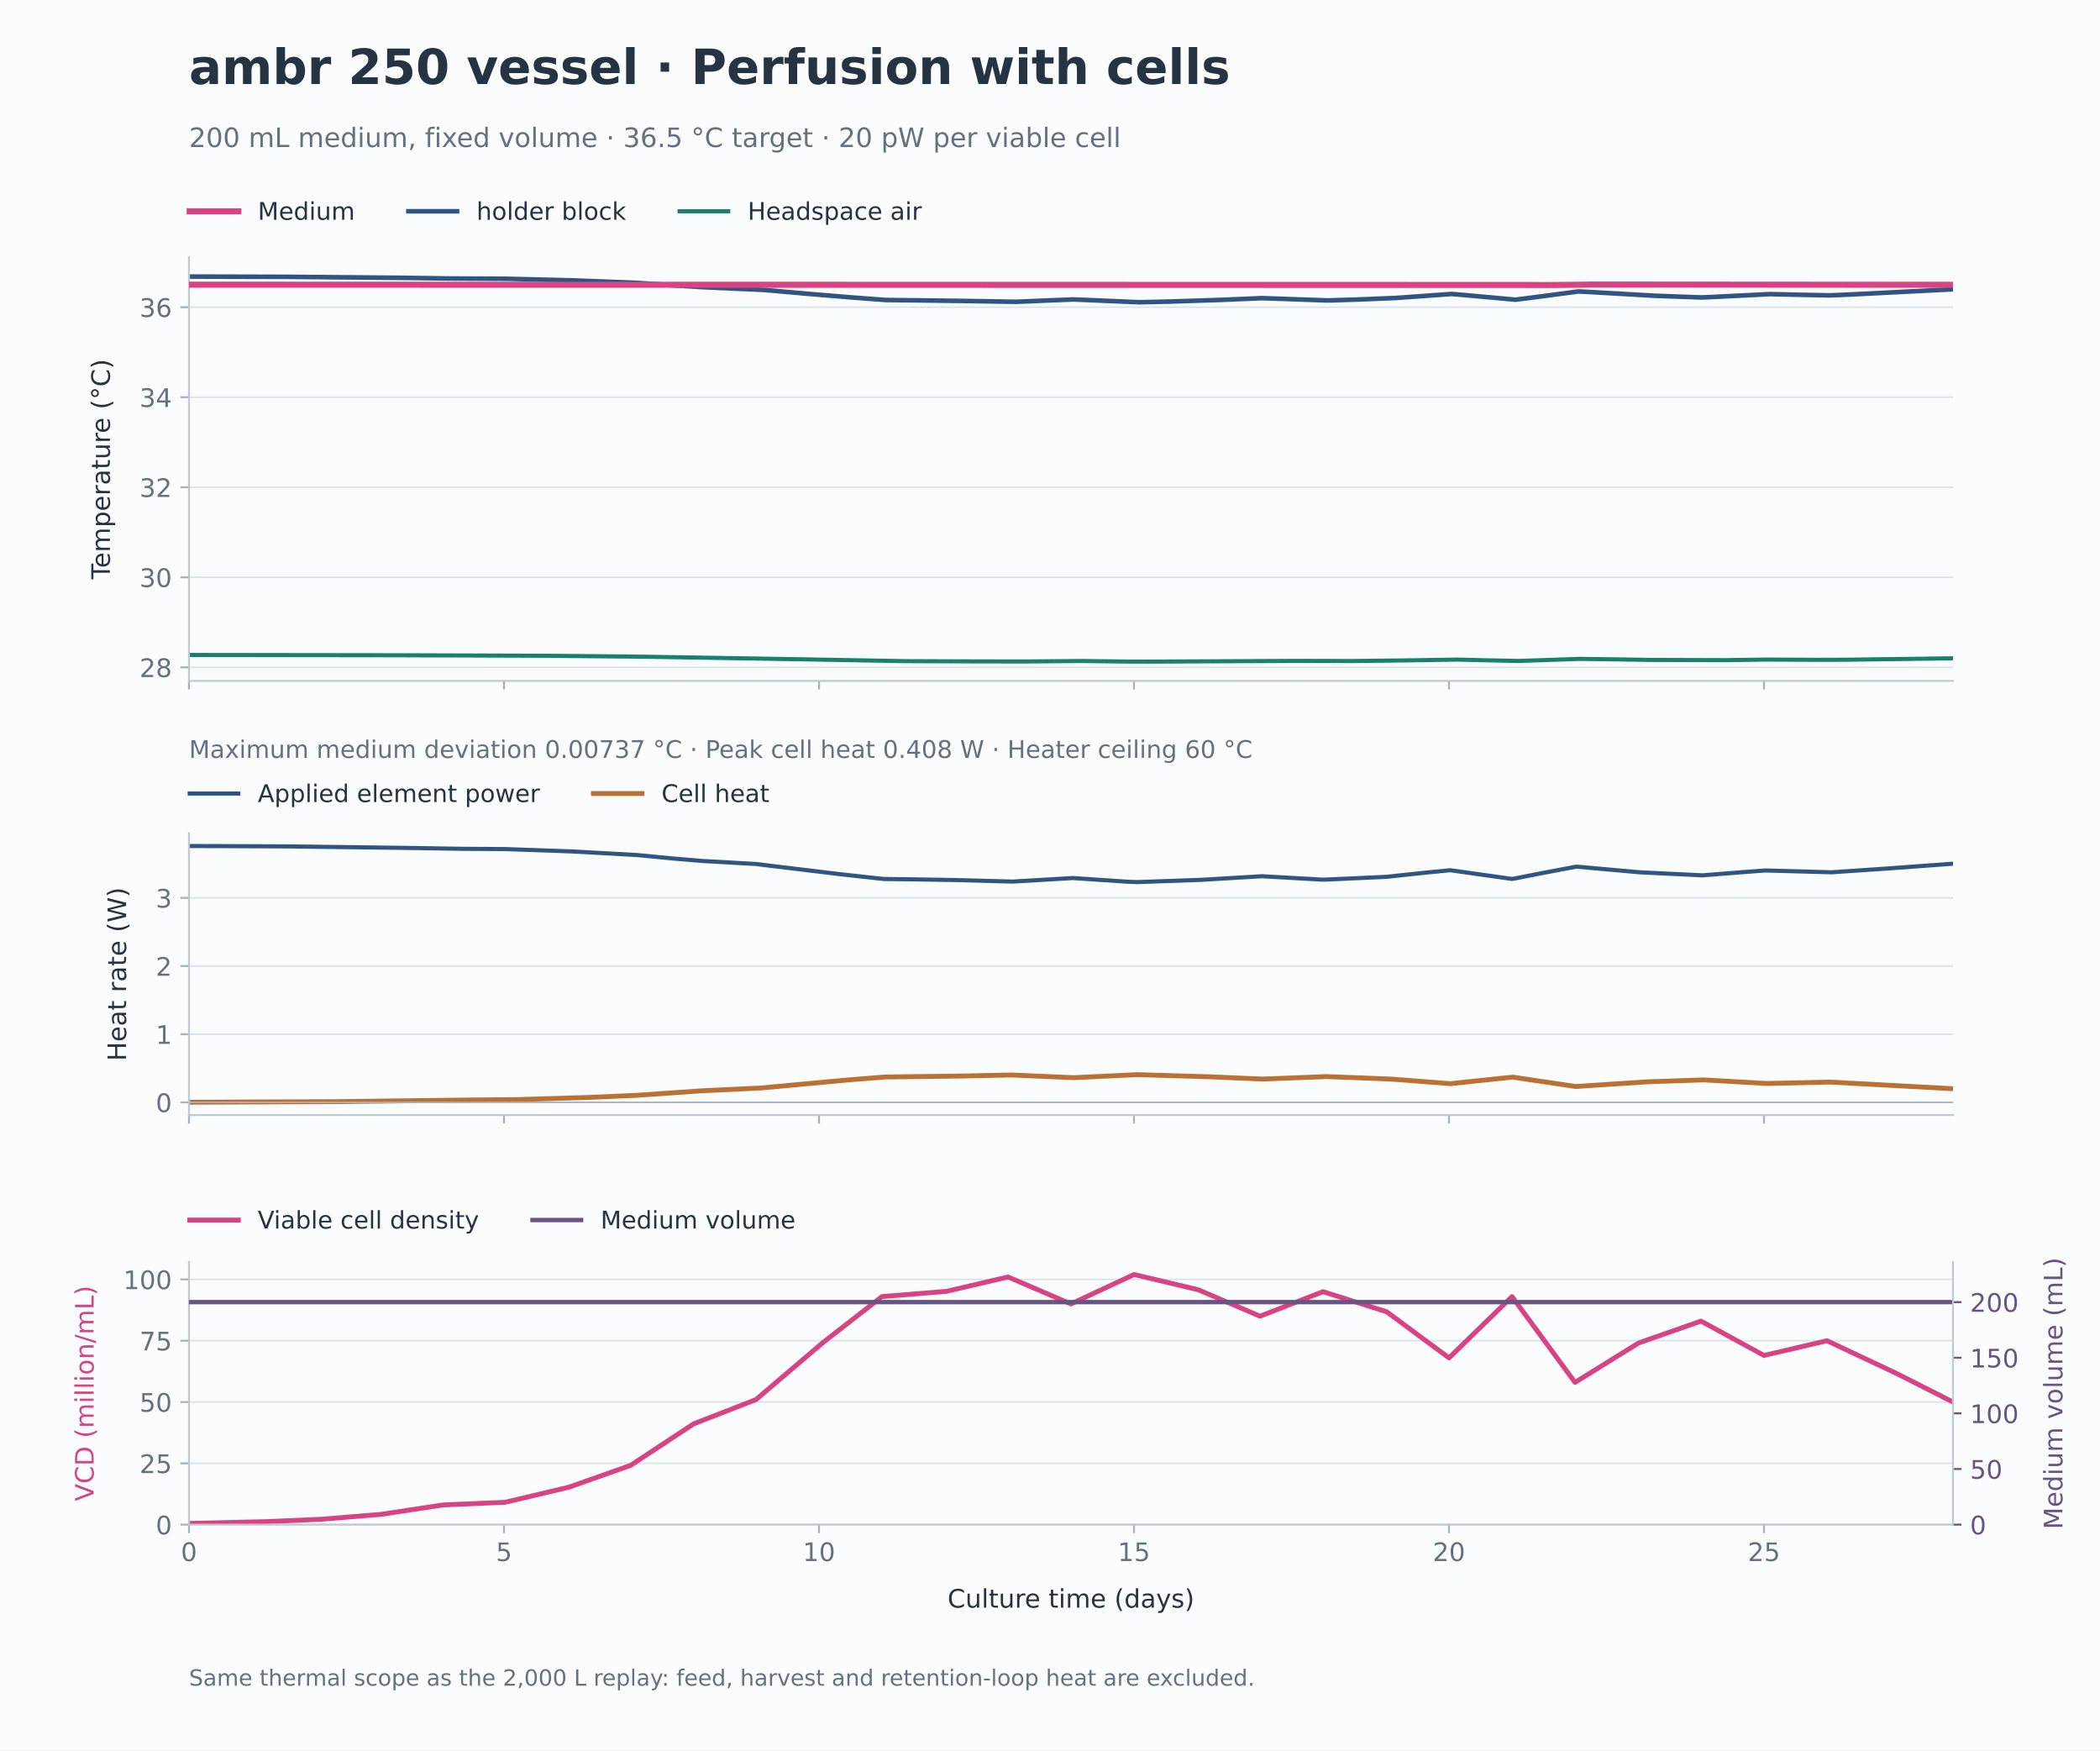
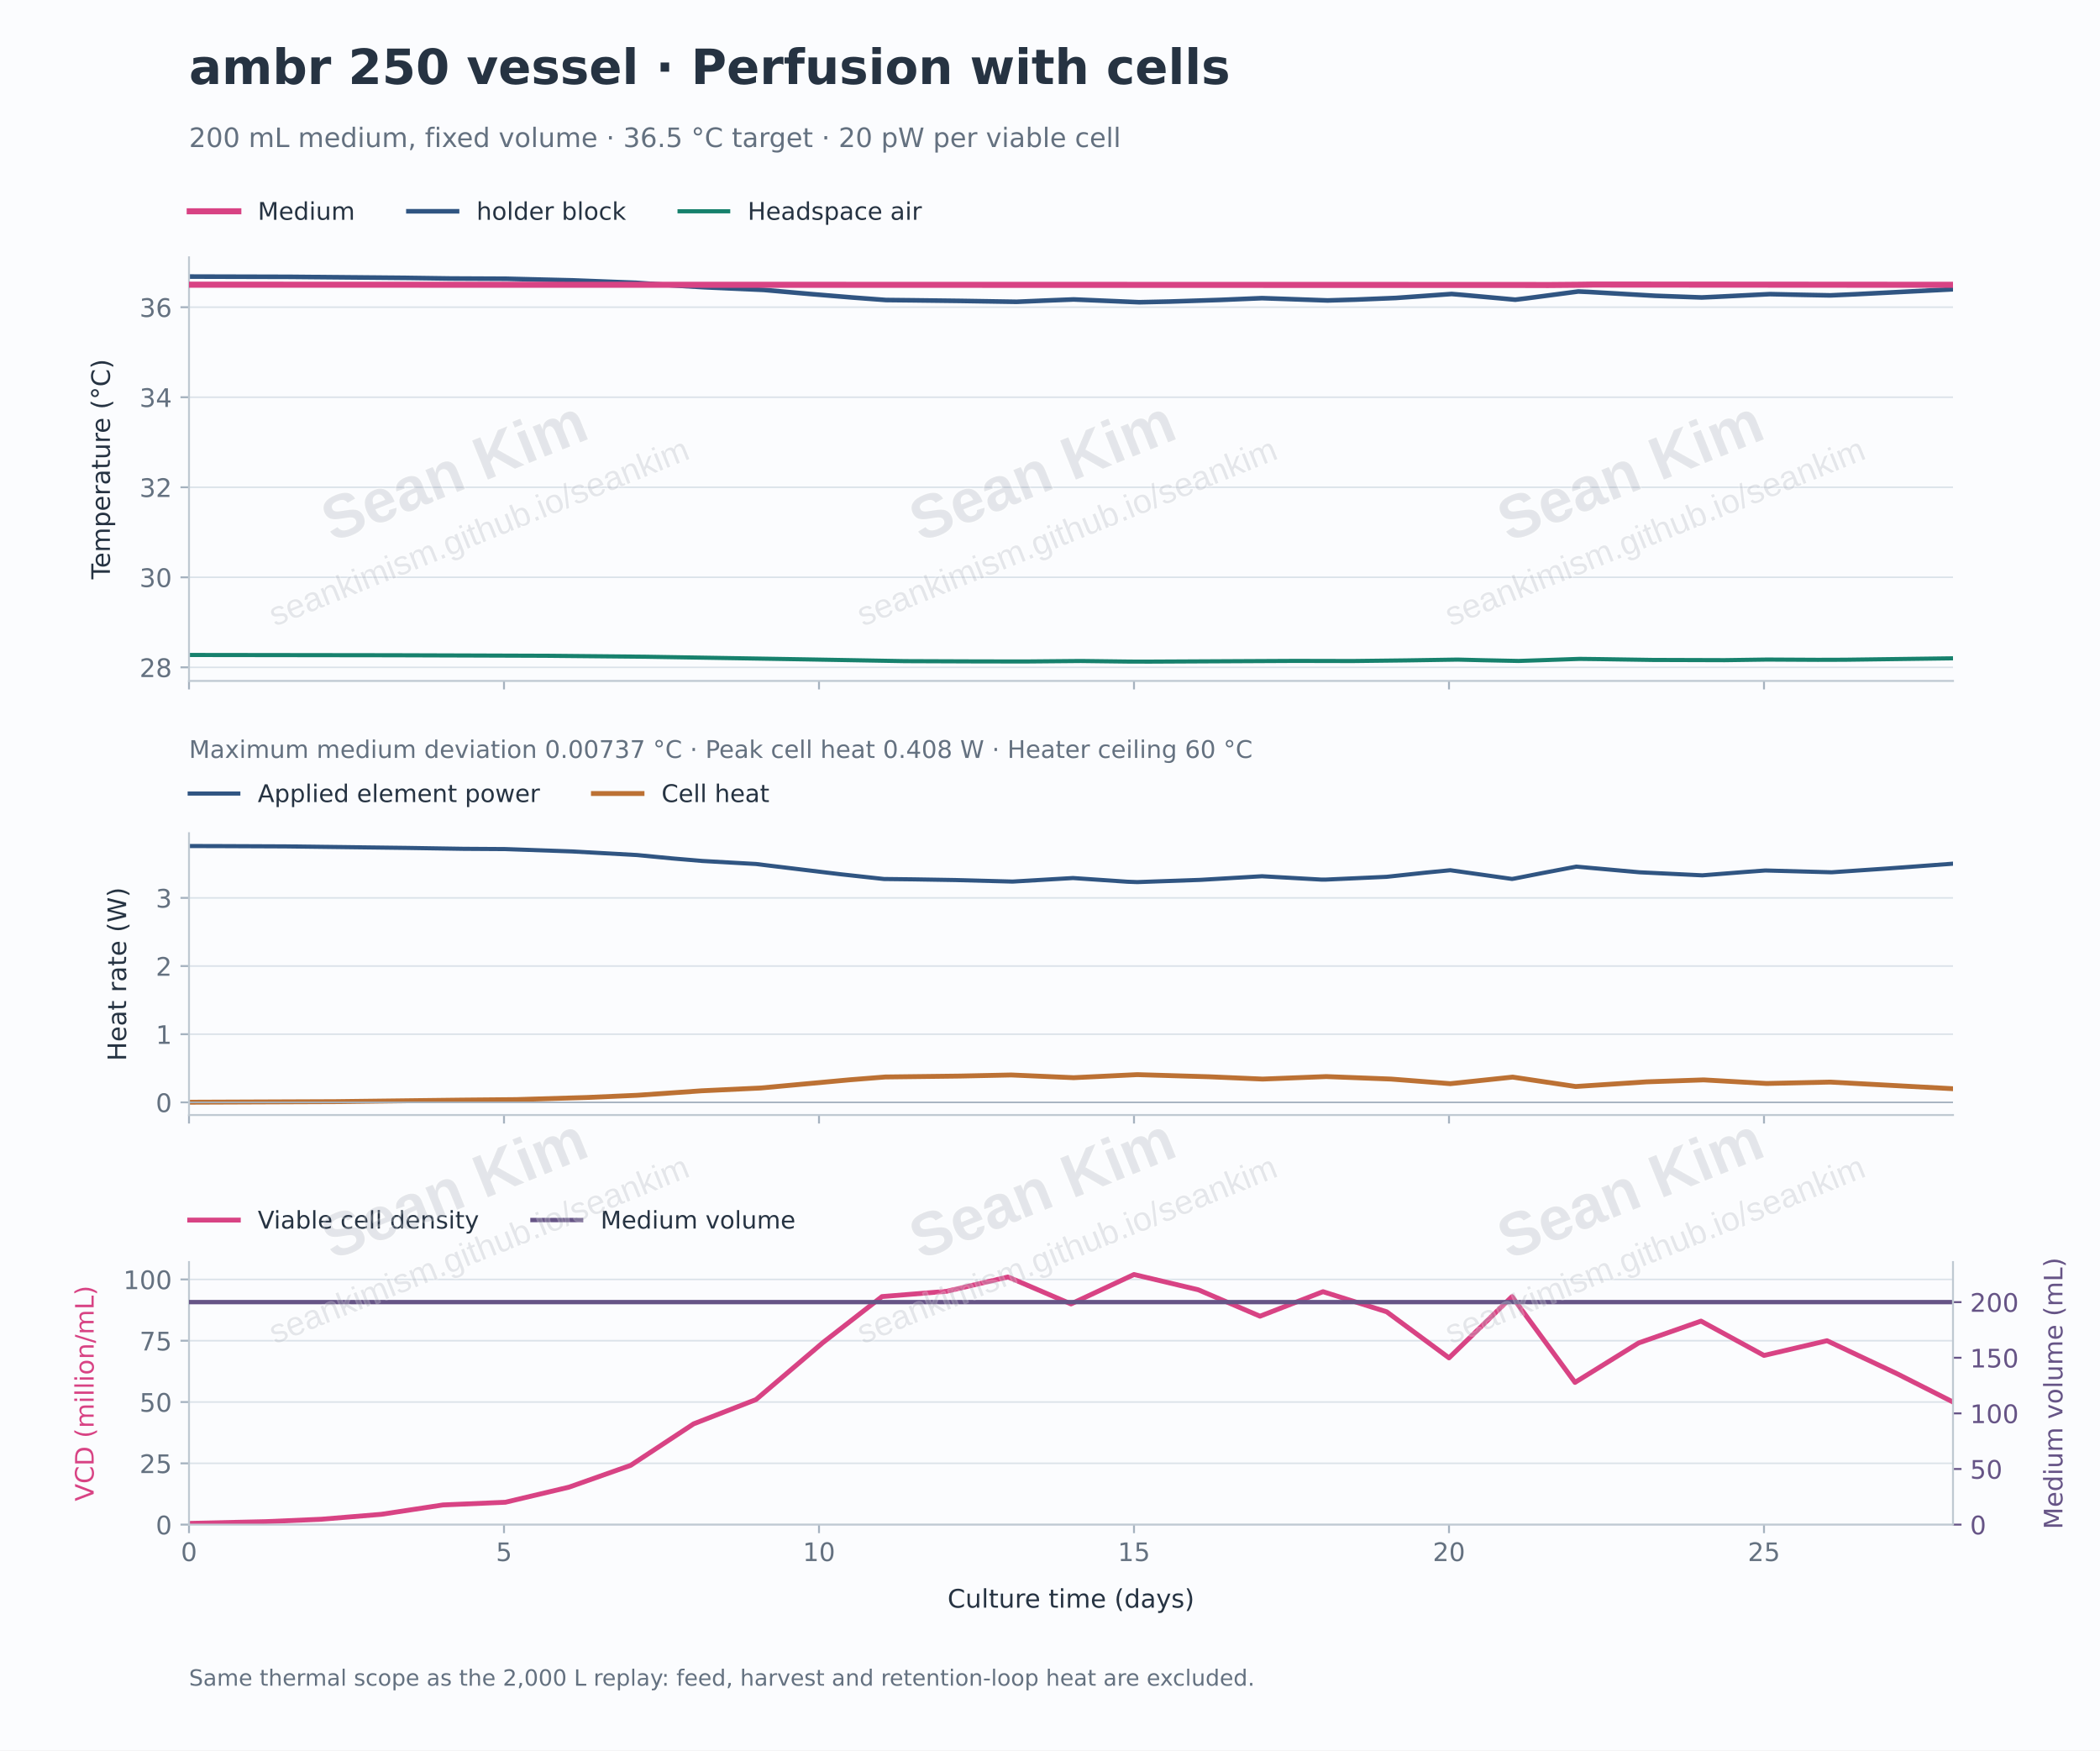
<svg xmlns="http://www.w3.org/2000/svg" xmlns:xlink="http://www.w3.org/1999/xlink" width="864pt" height="720pt" viewBox="0 0 864 720" version="1.1">
  <defs>
    <style type="text/css">*{stroke-linejoin: round; stroke-linecap: butt}</style>
  </defs>
  <g id="figure_1">
    <g id="patch_1">
      <path d="M 0 720  L 864 720  L 864 0  L 0 0  z " style="fill: #fbfcfe" />
    </g>
    <g id="axes_1">
      <g id="patch_2">
        <path d="M 77.76 280.08  L 803.52 280.08  L 803.52 105.84  L 77.76 105.84  z " style="fill: #fbfcfe" />
      </g>
      <g id="matplotlib.axis_1">
        <g id="xtick_1">
          <g id="line2d_1">
            <defs>
              <path id="m4903fb337d" d="M 0 0  L 0 3.5  " style="stroke: #a5b2bf; stroke-width: 0.8" />
            </defs>
            <g>
              <use xlink:href="#m4903fb337d" x="77.76" y="280.08" style="fill: #a5b2bf; stroke: #a5b2bf; stroke-width: 0.8" />
            </g>
          </g>
        </g>
        <g id="xtick_2">
          <g id="line2d_2">
            <g>
              <use xlink:href="#m4903fb337d" x="207.36" y="280.08" style="fill: #a5b2bf; stroke: #a5b2bf; stroke-width: 0.8" />
            </g>
          </g>
        </g>
        <g id="xtick_3">
          <g id="line2d_3">
            <g>
              <use xlink:href="#m4903fb337d" x="336.96" y="280.08" style="fill: #a5b2bf; stroke: #a5b2bf; stroke-width: 0.8" />
            </g>
          </g>
        </g>
        <g id="xtick_4">
          <g id="line2d_4">
            <g>
              <use xlink:href="#m4903fb337d" x="466.56" y="280.08" style="fill: #a5b2bf; stroke: #a5b2bf; stroke-width: 0.8" />
            </g>
          </g>
        </g>
        <g id="xtick_5">
          <g id="line2d_5">
            <g>
              <use xlink:href="#m4903fb337d" x="596.16" y="280.08" style="fill: #a5b2bf; stroke: #a5b2bf; stroke-width: 0.8" />
            </g>
          </g>
        </g>
        <g id="xtick_6">
          <g id="line2d_6">
            <g>
              <use xlink:href="#m4903fb337d" x="725.76" y="280.08" style="fill: #a5b2bf; stroke: #a5b2bf; stroke-width: 0.8" />
            </g>
          </g>
        </g>
      </g>
      <g id="matplotlib.axis_2">
        <g id="ytick_1">
          <g id="line2d_7">
            <path d="M 77.76 274.491  L 803.52 274.491  " clip-path="url(#p85ab0def01)" style="fill: none; stroke: #dbe2e9; stroke-width: 0.65; stroke-linecap: square" />
          </g>
          <g id="line2d_8">
            <defs>
              <path id="m885a9791f4" d="M 0 0  L -3.5 0  " style="stroke: #a5b2bf; stroke-width: 0.8" />
            </defs>
            <g>
              <use xlink:href="#m885a9791f4" x="77.76" y="274.491" style="fill: #a5b2bf; stroke: #a5b2bf; stroke-width: 0.8" />
            </g>
          </g>
          <g id="text_1">
            <text style="font-size: 10.5px; font-family: 'DejaVu Sans'; text-anchor: end; fill: #647180" x="70.76" y="278.48" transform="rotate(-0 70.76 278.4804)">28</text>
          </g>
        </g>
        <g id="ytick_2">
          <g id="line2d_9">
            <path d="M 77.76 237.458  L 803.52 237.458  " clip-path="url(#p85ab0def01)" style="fill: none; stroke: #dbe2e9; stroke-width: 0.65; stroke-linecap: square" />
          </g>
          <g id="line2d_10">
            <g>
              <use xlink:href="#m885a9791f4" x="77.76" y="237.458" style="fill: #a5b2bf; stroke: #a5b2bf; stroke-width: 0.8" />
            </g>
          </g>
          <g id="text_2">
            <text style="font-size: 10.5px; font-family: 'DejaVu Sans'; text-anchor: end; fill: #647180" x="70.76" y="241.447" transform="rotate(-0 70.76 241.4469)">30</text>
          </g>
        </g>
        <g id="ytick_3">
          <g id="line2d_11">
            <path d="M 77.76 200.424  L 803.52 200.424  " clip-path="url(#p85ab0def01)" style="fill: none; stroke: #dbe2e9; stroke-width: 0.65; stroke-linecap: square" />
          </g>
          <g id="line2d_12">
            <g>
              <use xlink:href="#m885a9791f4" x="77.76" y="200.424" style="fill: #a5b2bf; stroke: #a5b2bf; stroke-width: 0.8" />
            </g>
          </g>
          <g id="text_3">
            <text style="font-size: 10.5px; font-family: 'DejaVu Sans'; text-anchor: end; fill: #647180" x="70.76" y="204.413" transform="rotate(-0 70.76 204.4133)">32</text>
          </g>
        </g>
        <g id="ytick_4">
          <g id="line2d_13">
            <path d="M 77.76 163.391  L 803.52 163.391  " clip-path="url(#p85ab0def01)" style="fill: none; stroke: #dbe2e9; stroke-width: 0.65; stroke-linecap: square" />
          </g>
          <g id="line2d_14">
            <g>
              <use xlink:href="#m885a9791f4" x="77.76" y="163.391" style="fill: #a5b2bf; stroke: #a5b2bf; stroke-width: 0.8" />
            </g>
          </g>
          <g id="text_4">
            <text style="font-size: 10.5px; font-family: 'DejaVu Sans'; text-anchor: end; fill: #647180" x="70.76" y="167.38" transform="rotate(-0 70.76 167.3797)">34</text>
          </g>
        </g>
        <g id="ytick_5">
          <g id="line2d_15">
            <path d="M 77.76 126.357  L 803.52 126.357  " clip-path="url(#p85ab0def01)" style="fill: none; stroke: #dbe2e9; stroke-width: 0.65; stroke-linecap: square" />
          </g>
          <g id="line2d_16">
            <g>
              <use xlink:href="#m885a9791f4" x="77.76" y="126.357" style="fill: #a5b2bf; stroke: #a5b2bf; stroke-width: 0.8" />
            </g>
          </g>
          <g id="text_5">
            <text style="font-size: 10.5px; font-family: 'DejaVu Sans'; text-anchor: end; fill: #647180" x="70.76" y="130.346" transform="rotate(-0 70.76 130.3461)">36</text>
          </g>
        </g>
        <g id="text_6">
          <text style="font-size: 10.5px; font-family: 'DejaVu Sans'; text-anchor: middle; fill: #263342" x="45.215" y="192.96" transform="rotate(-90 45.21508 192.96)">Temperature (°C)</text>
        </g>
      </g>
      <g id="line2d_17">
        <path d="M 77.76 113.76  L 119.34 113.871  L 168.48 114.319  L 185.22 114.554  L 208.44 114.662  L 235.71 115.332  L 261.63 116.326  L 279.18 117.521  L 289.71 118.137  L 314.28 119.25  L 333.18 120.917  L 350.73 122.37  L 364.5 123.405  L 375.57 123.524  L 395.01 123.766  L 418.23 124.141  L 430.38 123.615  L 441.72 123.17  L 449.28 123.489  L 468.72 124.318  L 481.41 124.035  L 502.2 123.355  L 519.21 122.637  L 527.31 122.915  L 546.21 123.583  L 557.82 123.235  L 574.29 122.561  L 597.24 120.92  L 602.1 121.328  L 623.43 123.265  L 628.02 122.715  L 649.35 119.891  L 653.67 120.087  L 680.94 121.661  L 700.11 122.354  L 706.05 122.083  L 728.19 120.98  L 740.88 121.263  L 753.03 121.496  L 763.29 121.033  L 802.44 119.043  L 803.52 118.985  L 803.52 118.985  " clip-path="url(#p85ab0def01)" style="fill: none; stroke: #305582; stroke-width: 1.9; stroke-linecap: square" />
      </g>
      <g id="line2d_18">
        <path d="M 77.76 269.407  L 161.46 269.518  L 192.51 269.619  L 224.1 269.731  L 265.41 270.125  L 292.14 270.564  L 331.56 271.216  L 372.33 271.945  L 402.03 272.056  L 422.01 272.084  L 444.69 271.882  L 465.21 272.134  L 473.58 272.141  L 532.98 271.845  L 556.47 271.897  L 578.61 271.636  L 599.67 271.308  L 609.93 271.56  L 624.78 271.866  L 633.69 271.571  L 649.89 271.016  L 658.8 271.125  L 679.86 271.449  L 709.56 271.542  L 727.11 271.292  L 747.9 271.403  L 758.97 271.369  L 803.52 270.782  L 803.52 270.782  " clip-path="url(#p85ab0def01)" style="fill: none; stroke: #17816d; stroke-width: 1.7; stroke-linecap: square" />
      </g>
      <g id="line2d_19">
        <path d="M 77.76 117.099  L 803.52 117.099  " clip-path="url(#p85ab0def01)" style="fill: none; stroke-dasharray: 4.5,3.6; stroke-dashoffset: 0; stroke: #263342; stroke-opacity: 0.65; stroke-width: 0.9" />
      </g>
      <g id="patch_3">
        <path d="M 77.76 280.08  L 77.76 105.84  " style="fill: none; stroke: #bfc9d2; stroke-width: 0.8; stroke-linejoin: miter; stroke-linecap: square" />
      </g>
      <g id="patch_4">
        <path d="M 77.76 280.08  L 803.52 280.08  " style="fill: none; stroke: #bfc9d2; stroke-width: 0.8; stroke-linejoin: miter; stroke-linecap: square" />
      </g>
      <g id="line2d_20">
        <path d="M 77.76 117.099  L 626.94 117.208  L 636.93 117.236  L 649.89 117.124  L 655.29 117.043  L 803.52 117.149  L 803.52 117.149  " clip-path="url(#p85ab0def01)" style="fill: none; stroke: #d84384; stroke-width: 2.5; stroke-linecap: square" />
      </g>
      <g id="legend_1">
        <g id="line2d_21">
          <path d="M 78.051 86.904  L 88.051 86.904  L 98.051 86.904  " style="fill: none; stroke: #d84384; stroke-width: 2.5; stroke-linecap: square" />
        </g>
        <g id="text_7">
          <text style="font-size: 10px; font-family: 'DejaVu Sans'; text-anchor: start; fill: #263342" x="106.051" y="90.404" transform="rotate(-0 106.0509 90.40431)">Medium</text>
        </g>
        <g id="line2d_22">
          <path d="M 168.037 86.904  L 178.037 86.904  L 188.037 86.904  " style="fill: none; stroke: #305582; stroke-width: 1.9; stroke-linecap: square" />
        </g>
        <g id="text_8">
          <text style="font-size: 10px; font-family: 'DejaVu Sans'; text-anchor: start; fill: #263342" x="196.037" y="90.404" transform="rotate(-0 196.0368 90.40431)">holder block</text>
        </g>
        <g id="line2d_23">
          <path d="M 279.596 86.904  L 289.596 86.904  L 299.596 86.904  " style="fill: none; stroke: #17816d; stroke-width: 1.7; stroke-linecap: square" />
        </g>
        <g id="text_9">
          <text style="font-size: 10px; font-family: 'DejaVu Sans'; text-anchor: start; fill: #263342" x="307.596" y="90.404" transform="rotate(-0 307.5962 90.40431)">Headspace air</text>
        </g>
      </g>
    </g>
    <g id="axes_2">
      <g id="patch_5">
        <path d="M 77.76 458.64  L 803.52 458.64  L 803.52 342.72  L 77.76 342.72  z " style="fill: #fbfcfe" />
      </g>
      <g id="matplotlib.axis_3">
        <g id="xtick_7">
          <g id="line2d_24">
            <g>
              <use xlink:href="#m4903fb337d" x="77.76" y="458.64" style="fill: #a5b2bf; stroke: #a5b2bf; stroke-width: 0.8" />
            </g>
          </g>
        </g>
        <g id="xtick_8">
          <g id="line2d_25">
            <g>
              <use xlink:href="#m4903fb337d" x="207.36" y="458.64" style="fill: #a5b2bf; stroke: #a5b2bf; stroke-width: 0.8" />
            </g>
          </g>
        </g>
        <g id="xtick_9">
          <g id="line2d_26">
            <g>
              <use xlink:href="#m4903fb337d" x="336.96" y="458.64" style="fill: #a5b2bf; stroke: #a5b2bf; stroke-width: 0.8" />
            </g>
          </g>
        </g>
        <g id="xtick_10">
          <g id="line2d_27">
            <g>
              <use xlink:href="#m4903fb337d" x="466.56" y="458.64" style="fill: #a5b2bf; stroke: #a5b2bf; stroke-width: 0.8" />
            </g>
          </g>
        </g>
        <g id="xtick_11">
          <g id="line2d_28">
            <g>
              <use xlink:href="#m4903fb337d" x="596.16" y="458.64" style="fill: #a5b2bf; stroke: #a5b2bf; stroke-width: 0.8" />
            </g>
          </g>
        </g>
        <g id="xtick_12">
          <g id="line2d_29">
            <g>
              <use xlink:href="#m4903fb337d" x="725.76" y="458.64" style="fill: #a5b2bf; stroke: #a5b2bf; stroke-width: 0.8" />
            </g>
          </g>
        </g>
      </g>
      <g id="matplotlib.axis_4">
        <g id="ytick_6">
          <g id="line2d_30">
            <path d="M 77.76 453.427  L 803.52 453.427  " clip-path="url(#p360108595e)" style="fill: none; stroke: #dbe2e9; stroke-width: 0.65; stroke-linecap: square" />
          </g>
          <g id="line2d_31">
            <g>
              <use xlink:href="#m885a9791f4" x="77.76" y="453.427" style="fill: #a5b2bf; stroke: #a5b2bf; stroke-width: 0.8" />
            </g>
          </g>
          <g id="text_10">
            <text style="font-size: 10.5px; font-family: 'DejaVu Sans'; text-anchor: end; fill: #647180" x="70.76" y="457.416" transform="rotate(-0 70.76 457.4162)">0</text>
          </g>
        </g>
        <g id="ytick_7">
          <g id="line2d_32">
            <path d="M 77.76 425.393  L 803.52 425.393  " clip-path="url(#p360108595e)" style="fill: none; stroke: #dbe2e9; stroke-width: 0.65; stroke-linecap: square" />
          </g>
          <g id="line2d_33">
            <g>
              <use xlink:href="#m885a9791f4" x="77.76" y="425.393" style="fill: #a5b2bf; stroke: #a5b2bf; stroke-width: 0.8" />
            </g>
          </g>
          <g id="text_11">
            <text style="font-size: 10.5px; font-family: 'DejaVu Sans'; text-anchor: end; fill: #647180" x="70.76" y="429.382" transform="rotate(-0 70.76 429.3824)">1</text>
          </g>
        </g>
        <g id="ytick_8">
          <g id="line2d_34">
            <path d="M 77.76 397.359  L 803.52 397.359  " clip-path="url(#p360108595e)" style="fill: none; stroke: #dbe2e9; stroke-width: 0.65; stroke-linecap: square" />
          </g>
          <g id="line2d_35">
            <g>
              <use xlink:href="#m885a9791f4" x="77.76" y="397.359" style="fill: #a5b2bf; stroke: #a5b2bf; stroke-width: 0.8" />
            </g>
          </g>
          <g id="text_12">
            <text style="font-size: 10.5px; font-family: 'DejaVu Sans'; text-anchor: end; fill: #647180" x="70.76" y="401.349" transform="rotate(-0 70.76 401.3486)">2</text>
          </g>
        </g>
        <g id="ytick_9">
          <g id="line2d_36">
            <path d="M 77.76 369.326  L 803.52 369.326  " clip-path="url(#p360108595e)" style="fill: none; stroke: #dbe2e9; stroke-width: 0.65; stroke-linecap: square" />
          </g>
          <g id="line2d_37">
            <g>
              <use xlink:href="#m885a9791f4" x="77.76" y="369.326" style="fill: #a5b2bf; stroke: #a5b2bf; stroke-width: 0.8" />
            </g>
          </g>
          <g id="text_13">
            <text style="font-size: 10.5px; font-family: 'DejaVu Sans'; text-anchor: end; fill: #647180" x="70.76" y="373.315" transform="rotate(-0 70.76 373.3148)">3</text>
          </g>
        </g>
        <g id="text_14">
          <text style="font-size: 10.5px; font-family: 'DejaVu Sans'; text-anchor: middle; fill: #263342" x="51.896" y="400.68" transform="rotate(-90 51.8957 400.68)">Heat rate (W)</text>
        </g>
      </g>
      <g id="line2d_38">
        <path d="M 77.76 347.989  L 92.34 348.031  L 117.45 348.14  L 167.4 348.768  L 190.62 349.141  L 207.9 349.251  L 235.44 350.218  L 262.17 351.706  L 276.48 353.083  L 288.9 354.134  L 311.04 355.384  L 316.71 356.082  L 346.14 359.64  L 363.69 361.555  L 375.84 361.698  L 393.12 361.986  L 416.61 362.614  L 441.45 361.159  L 463.86 362.679  L 467.91 362.827  L 493.83 361.916  L 519.21 360.419  L 543.51 361.79  L 545.4 361.799  L 570.51 360.658  L 586.71 358.917  L 596.7 357.949  L 622.08 361.532  L 623.16 361.356  L 634.23 359.175  L 648.54 356.464  L 674.46 358.785  L 700.38 360.049  L 717.93 358.664  L 726.3 358.05  L 753.57 358.793  L 776.25 357.254  L 786.78 356.489  L 803.52 355.258  L 803.52 355.258  " clip-path="url(#p360108595e)" style="fill: none; stroke: #305582; stroke-width: 1.7; stroke-linecap: square" />
      </g>
      <g id="line2d_39">
        <path d="M 77.76 453.371  L 137.97 453.13  L 168.21 452.759  L 189.81 452.494  L 212.49 452.285  L 241.65 451.419  L 262.17 450.517  L 288.63 448.678  L 312.93 447.528  L 349.65 444.143  L 364.23 442.987  L 395.01 442.613  L 416.07 442.166  L 441.72 443.279  L 467.91 442.024  L 497.61 442.906  L 519.48 443.849  L 545.67 442.821  L 572.4 443.849  L 596.7 445.743  L 622.35 443.039  L 648.27 446.904  L 677.43 444.992  L 700.92 444.185  L 726.84 445.662  L 753.03 445.087  L 803.25 447.805  L 803.52 447.82  L 803.52 447.82  " clip-path="url(#p360108595e)" style="fill: none; stroke: #bc7134; stroke-width: 2; stroke-linecap: square" />
      </g>
      <g id="line2d_40">
        <path d="M 77.76 453.427  L 803.52 453.427  " clip-path="url(#p360108595e)" style="fill: none; stroke: #a5b2bf; stroke-width: 0.65; stroke-linecap: square" />
      </g>
      <g id="patch_6">
        <path d="M 77.76 458.64  L 77.76 342.72  " style="fill: none; stroke: #bfc9d2; stroke-width: 0.8; stroke-linejoin: miter; stroke-linecap: square" />
      </g>
      <g id="patch_7">
        <path d="M 77.76 458.64  L 803.52 458.64  " style="fill: none; stroke: #bfc9d2; stroke-width: 0.8; stroke-linejoin: miter; stroke-linecap: square" />
      </g>
      <g id="legend_2">
        <g id="line2d_41">
          <path d="M 78.051 326.402  L 88.051 326.402  L 98.051 326.402  " style="fill: none; stroke: #305582; stroke-width: 1.7; stroke-linecap: square" />
        </g>
        <g id="text_15">
          <text style="font-size: 10px; font-family: 'DejaVu Sans'; text-anchor: start; fill: #263342" x="106.051" y="329.902" transform="rotate(-0 106.0509 329.9015)">Applied element power</text>
        </g>
        <g id="line2d_42">
          <path d="M 244.148 326.402  L 254.148 326.402  L 264.148 326.402  " style="fill: none; stroke: #bc7134; stroke-width: 2; stroke-linecap: square" />
        </g>
        <g id="text_16">
          <text style="font-size: 10px; font-family: 'DejaVu Sans'; text-anchor: start; fill: #263342" x="272.148" y="329.902" transform="rotate(-0 272.1478 329.9015)">Cell heat</text>
        </g>
      </g>
    </g>
    <g id="axes_3">
      <g id="patch_8">
        <path d="M 77.76 627.12  L 803.52 627.12  L 803.52 519.12  L 77.76 519.12  z " style="fill: #fbfcfe" />
      </g>
      <g id="matplotlib.axis_5">
        <g id="xtick_13">
          <g id="line2d_43">
            <g>
              <use xlink:href="#m4903fb337d" x="77.76" y="627.12" style="fill: #a5b2bf; stroke: #a5b2bf; stroke-width: 0.8" />
            </g>
          </g>
          <g id="text_17">
            <text style="font-size: 10.5px; font-family: 'DejaVu Sans'; text-anchor: middle; fill: #647180" x="77.76" y="642.098" transform="rotate(-0 77.76 642.0984)">0</text>
          </g>
        </g>
        <g id="xtick_14">
          <g id="line2d_44">
            <g>
              <use xlink:href="#m4903fb337d" x="207.36" y="627.12" style="fill: #a5b2bf; stroke: #a5b2bf; stroke-width: 0.8" />
            </g>
          </g>
          <g id="text_18">
            <text style="font-size: 10.5px; font-family: 'DejaVu Sans'; text-anchor: middle; fill: #647180" x="207.36" y="642.098" transform="rotate(-0 207.36 642.0984)">5</text>
          </g>
        </g>
        <g id="xtick_15">
          <g id="line2d_45">
            <g>
              <use xlink:href="#m4903fb337d" x="336.96" y="627.12" style="fill: #a5b2bf; stroke: #a5b2bf; stroke-width: 0.8" />
            </g>
          </g>
          <g id="text_19">
            <text style="font-size: 10.5px; font-family: 'DejaVu Sans'; text-anchor: middle; fill: #647180" x="336.96" y="642.098" transform="rotate(-0 336.96 642.0984)">10</text>
          </g>
        </g>
        <g id="xtick_16">
          <g id="line2d_46">
            <g>
              <use xlink:href="#m4903fb337d" x="466.56" y="627.12" style="fill: #a5b2bf; stroke: #a5b2bf; stroke-width: 0.8" />
            </g>
          </g>
          <g id="text_20">
            <text style="font-size: 10.5px; font-family: 'DejaVu Sans'; text-anchor: middle; fill: #647180" x="466.56" y="642.098" transform="rotate(-0 466.56 642.0984)">15</text>
          </g>
        </g>
        <g id="xtick_17">
          <g id="line2d_47">
            <g>
              <use xlink:href="#m4903fb337d" x="596.16" y="627.12" style="fill: #a5b2bf; stroke: #a5b2bf; stroke-width: 0.8" />
            </g>
          </g>
          <g id="text_21">
            <text style="font-size: 10.5px; font-family: 'DejaVu Sans'; text-anchor: middle; fill: #647180" x="596.16" y="642.098" transform="rotate(-0 596.16 642.0984)">20</text>
          </g>
        </g>
        <g id="xtick_18">
          <g id="line2d_48">
            <g>
              <use xlink:href="#m4903fb337d" x="725.76" y="627.12" style="fill: #a5b2bf; stroke: #a5b2bf; stroke-width: 0.8" />
            </g>
          </g>
          <g id="text_22">
            <text style="font-size: 10.5px; font-family: 'DejaVu Sans'; text-anchor: middle; fill: #647180" x="725.76" y="642.098" transform="rotate(-0 725.76 642.0984)">25</text>
          </g>
        </g>
        <g id="text_23">
          <text style="font-size: 10.5px; font-family: 'DejaVu Sans'; text-anchor: middle; fill: #263342" x="440.64" y="661.26" transform="rotate(-0 440.64 661.2604)">Culture time (days)</text>
        </g>
      </g>
      <g id="matplotlib.axis_6">
        <g id="ytick_10">
          <g id="line2d_49">
            <path d="M 77.76 627.12  L 803.52 627.12  " clip-path="url(#pb927f4ef59)" style="fill: none; stroke: #dbe2e9; stroke-width: 0.65; stroke-linecap: square" />
          </g>
          <g id="line2d_50">
            <g>
              <use xlink:href="#m885a9791f4" x="77.76" y="627.12" style="fill: #a5b2bf; stroke: #a5b2bf; stroke-width: 0.8" />
            </g>
          </g>
          <g id="text_24">
            <text style="font-size: 10.5px; font-family: 'DejaVu Sans'; text-anchor: end; fill: #647180" x="70.76" y="631.109" transform="rotate(-0 70.76 631.1092)">0</text>
          </g>
        </g>
        <g id="ytick_11">
          <g id="line2d_51">
            <path d="M 77.76 601.904  L 803.52 601.904  " clip-path="url(#pb927f4ef59)" style="fill: none; stroke: #dbe2e9; stroke-width: 0.65; stroke-linecap: square" />
          </g>
          <g id="line2d_52">
            <g>
              <use xlink:href="#m885a9791f4" x="77.76" y="601.904" style="fill: #a5b2bf; stroke: #a5b2bf; stroke-width: 0.8" />
            </g>
          </g>
          <g id="text_25">
            <text style="font-size: 10.5px; font-family: 'DejaVu Sans'; text-anchor: end; fill: #647180" x="70.76" y="605.893" transform="rotate(-0 70.76 605.8932)">25</text>
          </g>
        </g>
        <g id="ytick_12">
          <g id="line2d_53">
            <path d="M 77.76 576.688  L 803.52 576.688  " clip-path="url(#pb927f4ef59)" style="fill: none; stroke: #dbe2e9; stroke-width: 0.65; stroke-linecap: square" />
          </g>
          <g id="line2d_54">
            <g>
              <use xlink:href="#m885a9791f4" x="77.76" y="576.688" style="fill: #a5b2bf; stroke: #a5b2bf; stroke-width: 0.8" />
            </g>
          </g>
          <g id="text_26">
            <text style="font-size: 10.5px; font-family: 'DejaVu Sans'; text-anchor: end; fill: #647180" x="70.76" y="580.677" transform="rotate(-0 70.76 580.6772)">50</text>
          </g>
        </g>
        <g id="ytick_13">
          <g id="line2d_55">
            <path d="M 77.76 551.472  L 803.52 551.472  " clip-path="url(#pb927f4ef59)" style="fill: none; stroke: #dbe2e9; stroke-width: 0.65; stroke-linecap: square" />
          </g>
          <g id="line2d_56">
            <g>
              <use xlink:href="#m885a9791f4" x="77.76" y="551.472" style="fill: #a5b2bf; stroke: #a5b2bf; stroke-width: 0.8" />
            </g>
          </g>
          <g id="text_27">
            <text style="font-size: 10.5px; font-family: 'DejaVu Sans'; text-anchor: end; fill: #647180" x="70.76" y="555.461" transform="rotate(-0 70.76 555.4613)">75</text>
          </g>
        </g>
        <g id="ytick_14">
          <g id="line2d_57">
            <path d="M 77.76 526.256  L 803.52 526.256  " clip-path="url(#pb927f4ef59)" style="fill: none; stroke: #dbe2e9; stroke-width: 0.65; stroke-linecap: square" />
          </g>
          <g id="line2d_58">
            <g>
              <use xlink:href="#m885a9791f4" x="77.76" y="526.256" style="fill: #a5b2bf; stroke: #a5b2bf; stroke-width: 0.8" />
            </g>
          </g>
          <g id="text_28">
            <text style="font-size: 10.5px; font-family: 'DejaVu Sans'; text-anchor: end; fill: #647180" x="70.76" y="530.245" transform="rotate(-0 70.76 530.2453)">100</text>
          </g>
        </g>
        <g id="text_29">
          <text style="font-size: 10.5px; font-family: 'DejaVu Sans'; text-anchor: middle; fill: #d84384" x="38.534" y="573.12" transform="rotate(-90 38.53445 573.12)">VCD (million/mL)</text>
        </g>
      </g>
      <g id="line2d_59">
        <path d="M 77.76 626.616  L 109.35 625.891  L 132.3 624.893  L 156.87 622.875  L 182.25 619.019  L 207.9 617.916  L 234.09 611.707  L 259.47 602.734  L 285.39 585.661  L 311.04 575.679  L 338.58 552.229  L 362.88 533.317  L 389.34 531.173  L 414.72 525.247  L 440.64 536.343  L 466.56 524.239  L 493.02 530.522  L 518.4 541.386  L 544.32 531.299  L 570.51 539.568  L 596.16 558.533  L 622.08 533.317  L 648 568.619  L 674.19 552.386  L 699.84 543.403  L 725.76 557.524  L 751.68 551.472  L 780.57 565.078  L 803.52 576.688  L 803.52 576.688  " clip-path="url(#pb927f4ef59)" style="fill: none; stroke: #d84384; stroke-width: 2; stroke-linecap: square" />
      </g>
      <g id="patch_9">
        <path d="M 77.76 627.12  L 77.76 519.12  " style="fill: none; stroke: #bfc9d2; stroke-width: 0.8; stroke-linejoin: miter; stroke-linecap: square" />
      </g>
      <g id="patch_10">
        <path d="M 77.76 627.12  L 803.52 627.12  " style="fill: none; stroke: #bfc9d2; stroke-width: 0.8; stroke-linejoin: miter; stroke-linecap: square" />
      </g>
      <g id="legend_3">
        <g id="line2d_60">
          <path d="M 78.051 501.84  L 88.051 501.84  L 98.051 501.84  " style="fill: none; stroke: #d84384; stroke-width: 2; stroke-linecap: square" />
        </g>
        <g id="text_30">
          <text style="font-size: 10px; font-family: 'DejaVu Sans'; text-anchor: start; fill: #263342" x="106.051" y="505.34" transform="rotate(-0 106.0509 505.3403)">Viable cell density</text>
        </g>
        <g id="line2d_61">
          <path d="M 219.082 501.84  L 229.082 501.84  L 239.082 501.84  " style="fill: none; stroke: #665486; stroke-width: 1.8; stroke-linecap: square" />
        </g>
        <g id="text_31">
          <text style="font-size: 10px; font-family: 'DejaVu Sans'; text-anchor: start; fill: #263342" x="247.082" y="505.34" transform="rotate(-0 247.0821 505.3403)">Medium volume</text>
        </g>
      </g>
    </g>
    <g id="axes_4">
      <g id="matplotlib.axis_7">
        <g id="ytick_15">
          <g id="line2d_62">
            <defs>
              <path id="m871fe6851f" d="M 0 0  L 3.5 0  " style="stroke: #665486; stroke-width: 0.8" />
            </defs>
            <g>
              <use xlink:href="#m871fe6851f" x="803.52" y="627.12" style="fill: #665486; stroke: #665486; stroke-width: 0.8" />
            </g>
          </g>
          <g id="text_32">
            <text style="font-size: 10.5px; font-family: 'DejaVu Sans'; text-anchor: start; fill: #665486" x="810.52" y="631.109" transform="rotate(-0 810.52 631.1092)">0</text>
          </g>
        </g>
        <g id="ytick_16">
          <g id="line2d_63">
            <g>
              <use xlink:href="#m871fe6851f" x="803.52" y="604.239" style="fill: #665486; stroke: #665486; stroke-width: 0.8" />
            </g>
          </g>
          <g id="text_33">
            <text style="font-size: 10.5px; font-family: 'DejaVu Sans'; text-anchor: start; fill: #665486" x="810.52" y="608.228" transform="rotate(-0 810.52 608.2278)">50</text>
          </g>
        </g>
        <g id="ytick_17">
          <g id="line2d_64">
            <g>
              <use xlink:href="#m871fe6851f" x="803.52" y="581.357" style="fill: #665486; stroke: #665486; stroke-width: 0.8" />
            </g>
          </g>
          <g id="text_34">
            <text style="font-size: 10.5px; font-family: 'DejaVu Sans'; text-anchor: start; fill: #665486" x="810.52" y="585.346" transform="rotate(-0 810.52 585.3465)">100</text>
          </g>
        </g>
        <g id="ytick_18">
          <g id="line2d_65">
            <g>
              <use xlink:href="#m871fe6851f" x="803.52" y="558.476" style="fill: #665486; stroke: #665486; stroke-width: 0.8" />
            </g>
          </g>
          <g id="text_35">
            <text style="font-size: 10.5px; font-family: 'DejaVu Sans'; text-anchor: start; fill: #665486" x="810.52" y="562.465" transform="rotate(-0 810.52 562.4651)">150</text>
          </g>
        </g>
        <g id="ytick_19">
          <g id="line2d_66">
            <g>
              <use xlink:href="#m871fe6851f" x="803.52" y="535.595" style="fill: #665486; stroke: #665486; stroke-width: 0.8" />
            </g>
          </g>
          <g id="text_36">
            <text style="font-size: 10.5px; font-family: 'DejaVu Sans'; text-anchor: start; fill: #665486" x="810.52" y="539.584" transform="rotate(-0 810.52 539.5838)">200</text>
          </g>
        </g>
        <g id="text_37">
          <text style="font-size: 10.5px; font-family: 'DejaVu Sans'; text-anchor: middle; fill: #665486" x="848.54" y="573.12" transform="rotate(-90 848.5402 573.12)">Medium volume (mL)</text>
        </g>
      </g>
      <g id="line2d_67">
        <path d="M 77.76 535.595  L 803.52 535.595  L 803.52 535.595  " clip-path="url(#pb927f4ef59)" style="fill: none; stroke: #665486; stroke-width: 1.8; stroke-linecap: square" />
      </g>
      <g id="patch_11">
        <path d="M 803.52 627.12  L 803.52 519.12  " style="fill: none; stroke: #bfc9d2; stroke-width: 0.8; stroke-linejoin: miter; stroke-linecap: square" />
      </g>
    </g>
    <g id="text_38">
      <text style="font-weight: 700; font-size: 20px; font-family: 'DejaVu Sans'; text-anchor: start; fill: #263342" x="77.76" y="34.56" transform="rotate(-0 77.76 34.56)">ambr 250 vessel · Perfusion with cells</text>
    </g>
    <g id="text_39">
      <text style="font-size: 11px; font-family: 'DejaVu Sans'; text-anchor: start; fill: #647180" x="77.76" y="60.48" transform="rotate(-0 77.76 60.48)">200 mL medium, fixed volume  ·  36.5 °C target  ·  20 pW per viable cell</text>
    </g>
    <g id="text_40">
      <text style="font-size: 10px; font-family: 'DejaVu Sans'; text-anchor: start; fill: #647180" x="77.76" y="311.76" transform="rotate(-0 77.76 311.76)">Maximum medium deviation 0.00737 °C  ·  Peak cell heat 0.408 W  ·  Heater ceiling 60 °C</text>
    </g>
    <g id="text_41">
      <text style="font-size: 9.2px; font-family: 'DejaVu Sans'; text-anchor: start; fill: #647180" x="77.76" y="693.36" transform="rotate(-0 77.76 693.36)">Same thermal scope as the 2,000 L replay: feed, harvest and retention-loop heat are excluded.</text>
    </g>
  </g>
  <defs>
    <clipPath id="p85ab0def01">
      <rect x="77.76" y="105.84" width="725.76" height="174.24" />
    </clipPath>
    <clipPath id="p360108595e">
      <rect x="77.76" y="342.72" width="725.76" height="115.92" />
    </clipPath>
    <clipPath id="pb927f4ef59">
      <rect x="77.76" y="519.12" width="725.76" height="108" />
    </clipPath>
  </defs>
+   <g transform="translate(0 0)">
+     <g id="sean-kim-model-figure-v4" aria-hidden="true" pointer-events="none" font-family="Arial, sans-serif" text-anchor="middle" fill="#334155" fill-opacity=".12" stroke="white" stroke-opacity=".25" stroke-width="1.134" paint-order="stroke">
+       <g transform="translate(190.08 201.60) rotate(-22)">
+         <text x="0" y="0" font-size="25.2" font-weight="600">Sean Kim</text>
+         <text x="0" y="23.184" font-size="13.86">seankimism.github.io/seankim</text>
+       </g>
+       <g transform="translate(190.08 496.80) rotate(-22)">
+         <text x="0" y="0" font-size="25.2" font-weight="600">Sean Kim</text>
+         <text x="0" y="23.184" font-size="13.86">seankimism.github.io/seankim</text>
+       </g>
+       <g transform="translate(432.00 201.60) rotate(-22)">
+         <text x="0" y="0" font-size="25.2" font-weight="600">Sean Kim</text>
+         <text x="0" y="23.184" font-size="13.86">seankimism.github.io/seankim</text>
+       </g>
+       <g transform="translate(432.00 496.80) rotate(-22)">
+         <text x="0" y="0" font-size="25.2" font-weight="600">Sean Kim</text>
+         <text x="0" y="23.184" font-size="13.86">seankimism.github.io/seankim</text>
+       </g>
+       <g transform="translate(673.92 201.60) rotate(-22)">
+         <text x="0" y="0" font-size="25.2" font-weight="600">Sean Kim</text>
+         <text x="0" y="23.184" font-size="13.86">seankimism.github.io/seankim</text>
+       </g>
+       <g transform="translate(673.92 496.80) rotate(-22)">
+         <text x="0" y="0" font-size="25.2" font-weight="600">Sean Kim</text>
+         <text x="0" y="23.184" font-size="13.86">seankimism.github.io/seankim</text>
+       </g>
+     </g>
+   </g>
</svg>
